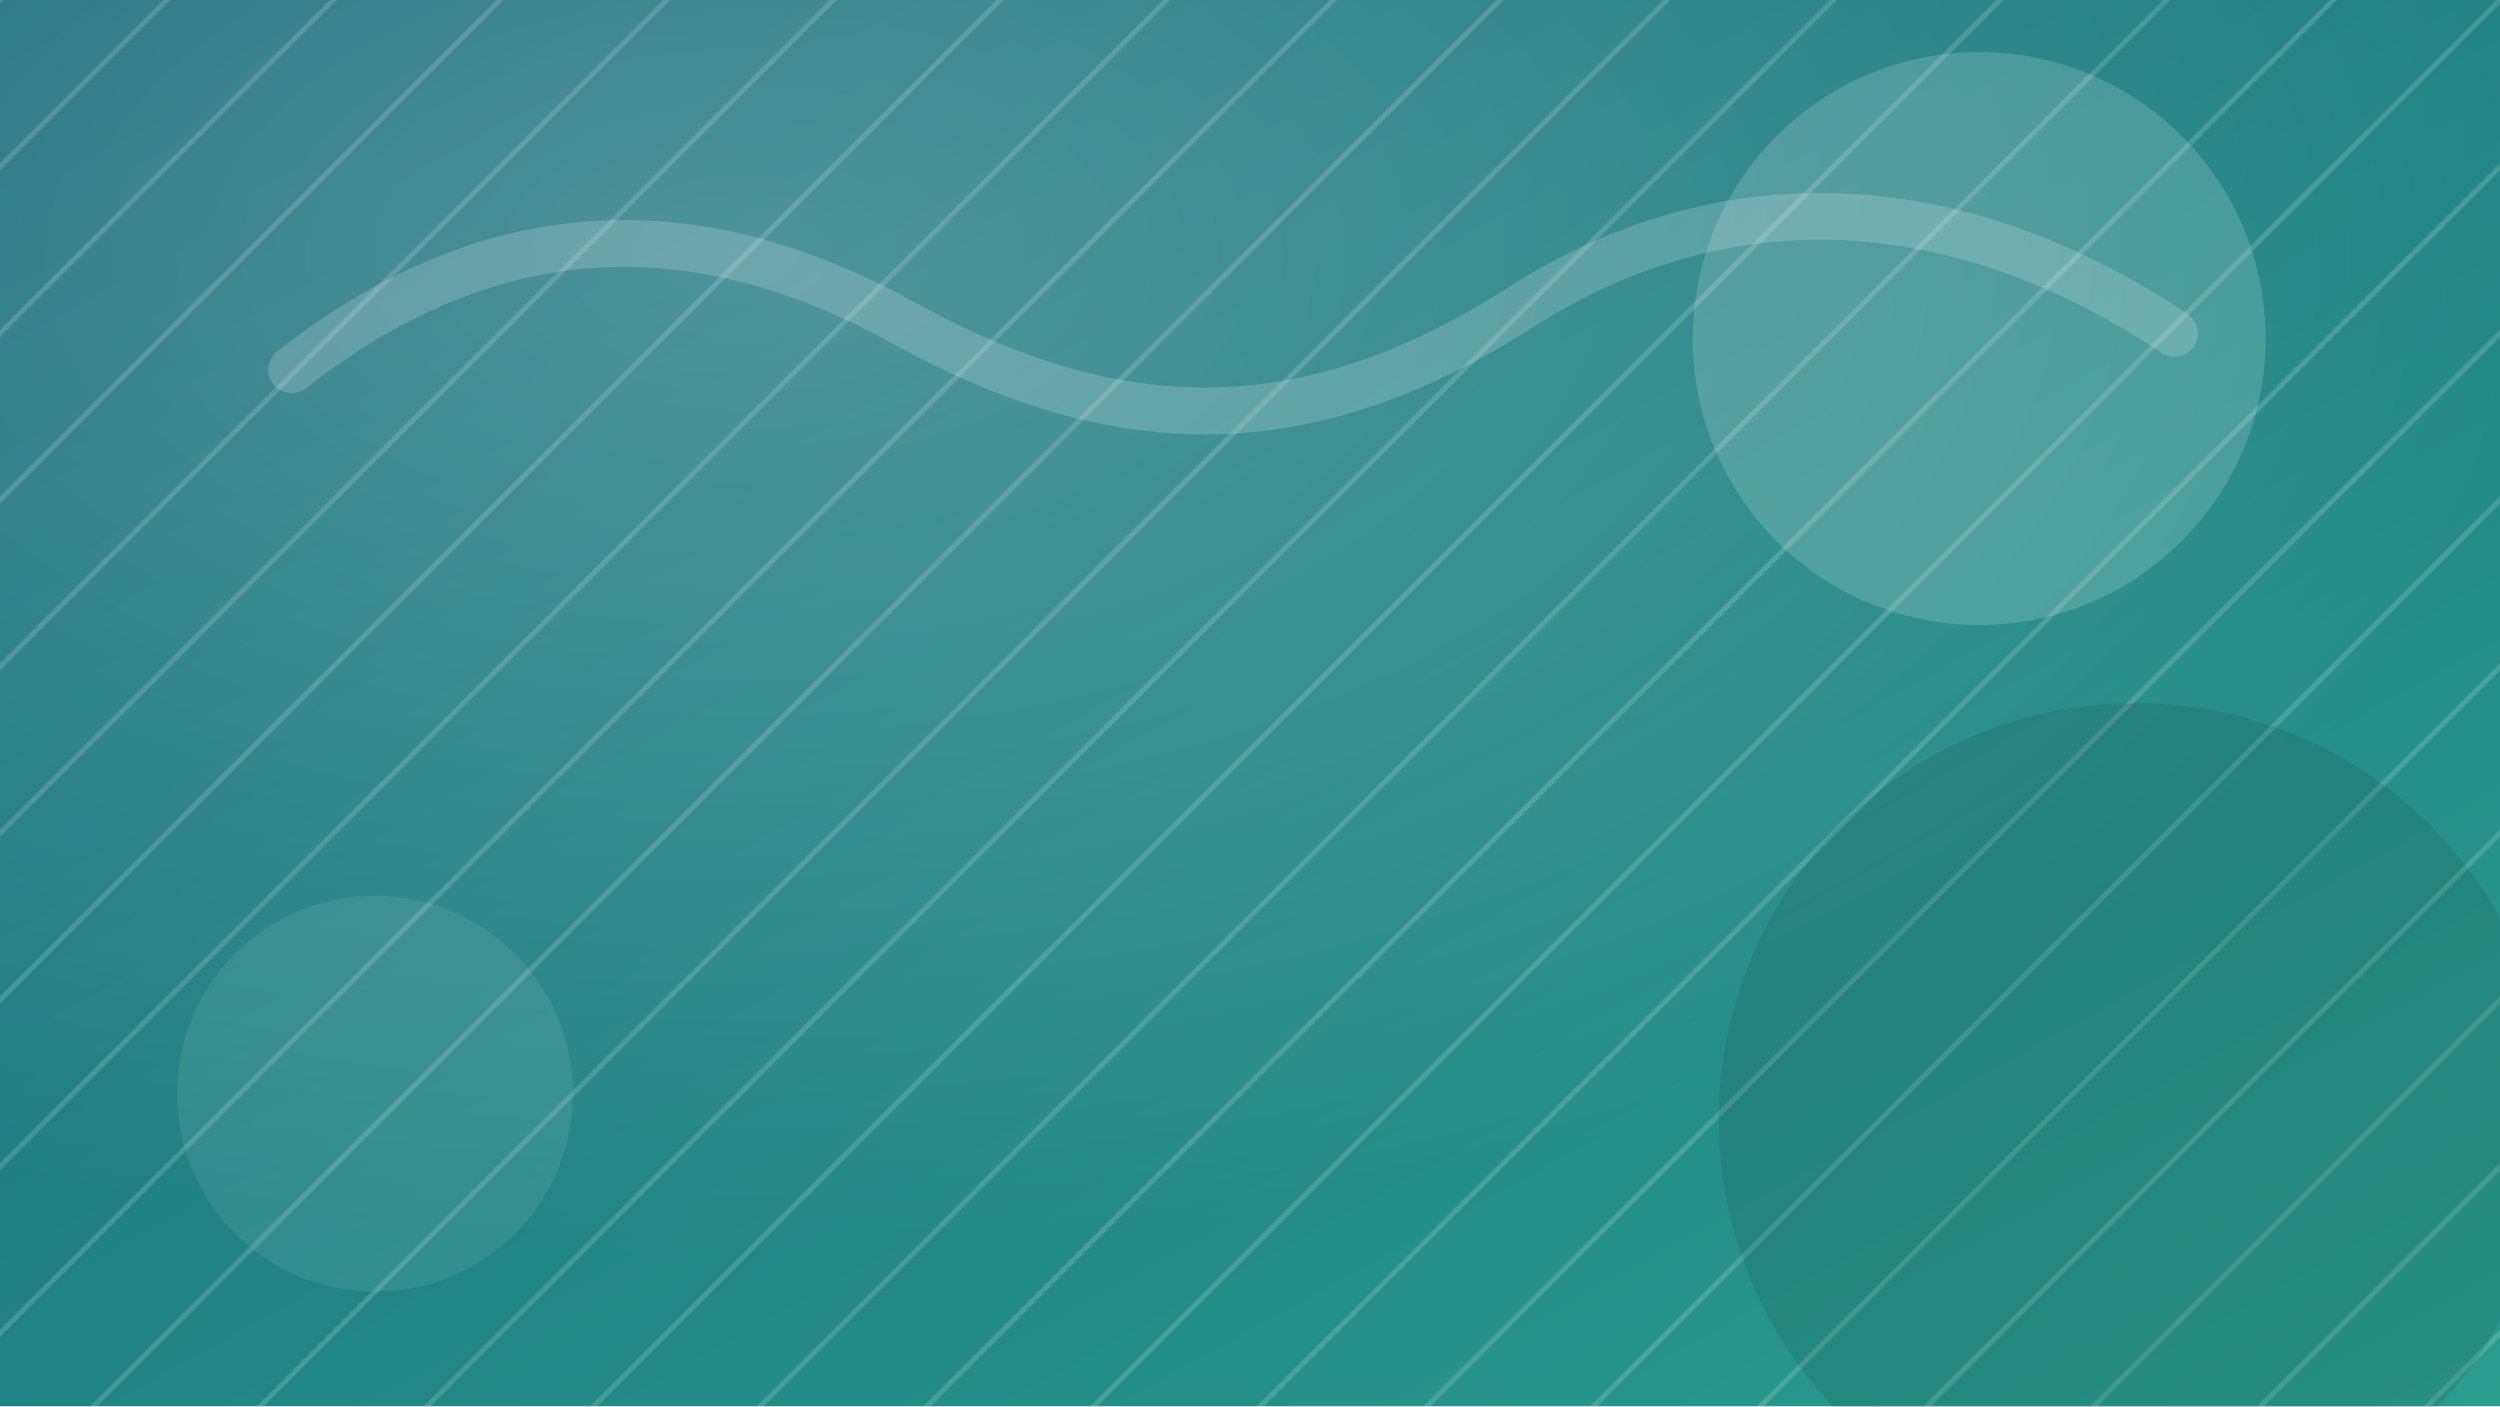
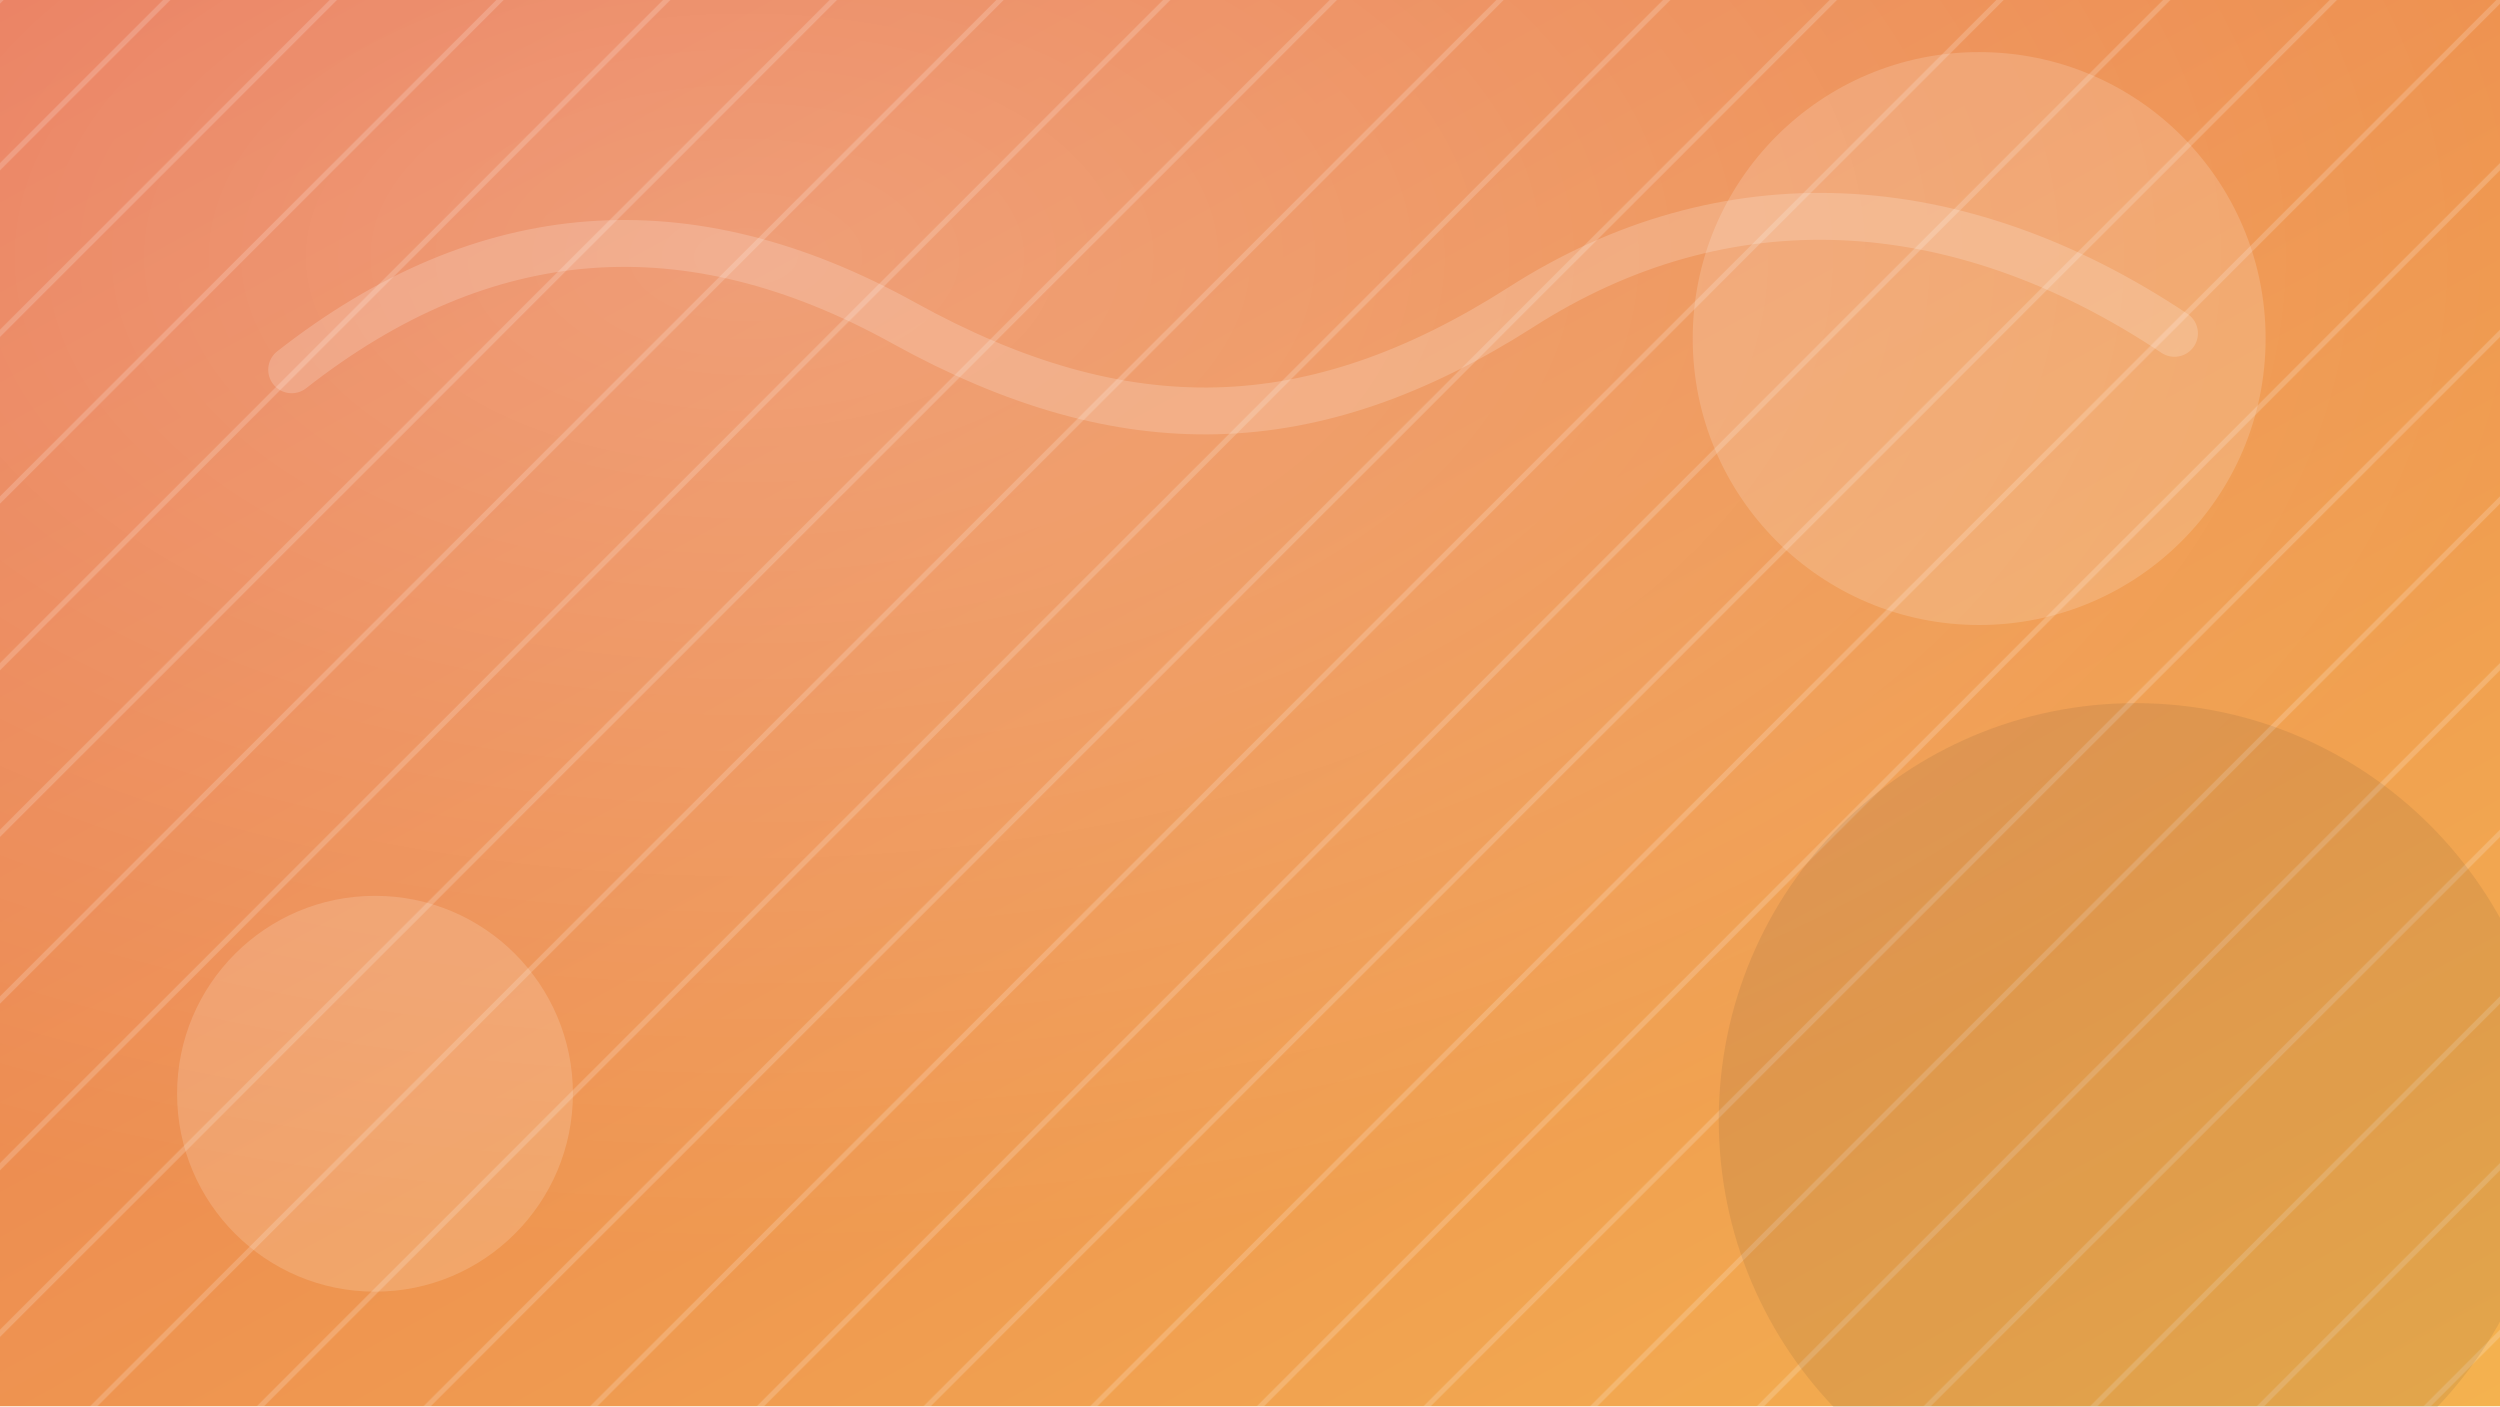
<svg xmlns="http://www.w3.org/2000/svg" width="960" height="540" viewBox="0 0 960 540">
  <defs>
    <linearGradient id="bg" x1="0" x2="1" y1="0" y2="1">
-       <stop stop-color="#16697a" />
-       <stop offset="1" stop-color="#2a9d8f" />
+       <stop stop-color="#e87452" />
+       <stop offset="1" stop-color="#f4b24f" />
    </linearGradient>
    <pattern id="grid" width="64" height="64" patternUnits="userSpaceOnUse">
-       <path d="M0 64 64 0M-16 16 16-16M48 80 80 48" stroke="rgba(255,255,255,.16)" stroke-width="2" />
+       <path d="M0 64 64 0M-16 16 16-16M48 80 80 48" stroke="rgba(255,255,255,.18)" stroke-width="2" />
    </pattern>
    <radialGradient id="shine" cx="30%" cy="18%" r="72%">
      <stop stop-color="rgba(255,255,255,.22)" />
      <stop offset="1" stop-color="rgba(255,255,255,0)" />
    </radialGradient>
  </defs>
  <rect width="960" height="540" fill="url(#bg)" />
  <rect width="960" height="540" fill="url(#grid)" />
  <rect width="960" height="540" fill="url(#shine)" />
  <circle cx="760" cy="130" r="110" fill="rgba(255,255,255,.16)" />
-   <circle cx="820" cy="430" r="160" fill="rgba(0,0,0,.09)" />
-   <circle cx="144" cy="420" r="76" fill="rgba(255,255,255,.08)" />
+   <circle cx="820" cy="430" r="160" fill="rgba(63,52,45,.1)" />
+   <circle cx="144" cy="420" r="76" fill="rgba(255,250,243,.16)" />
  <path d="M112 142C186 84 264 78 347 124C432 171 504 169 584 118C662 68 751 72 835 128" fill="none" stroke="rgba(255,255,255,.18)" stroke-width="18" stroke-linecap="round" />
</svg>
